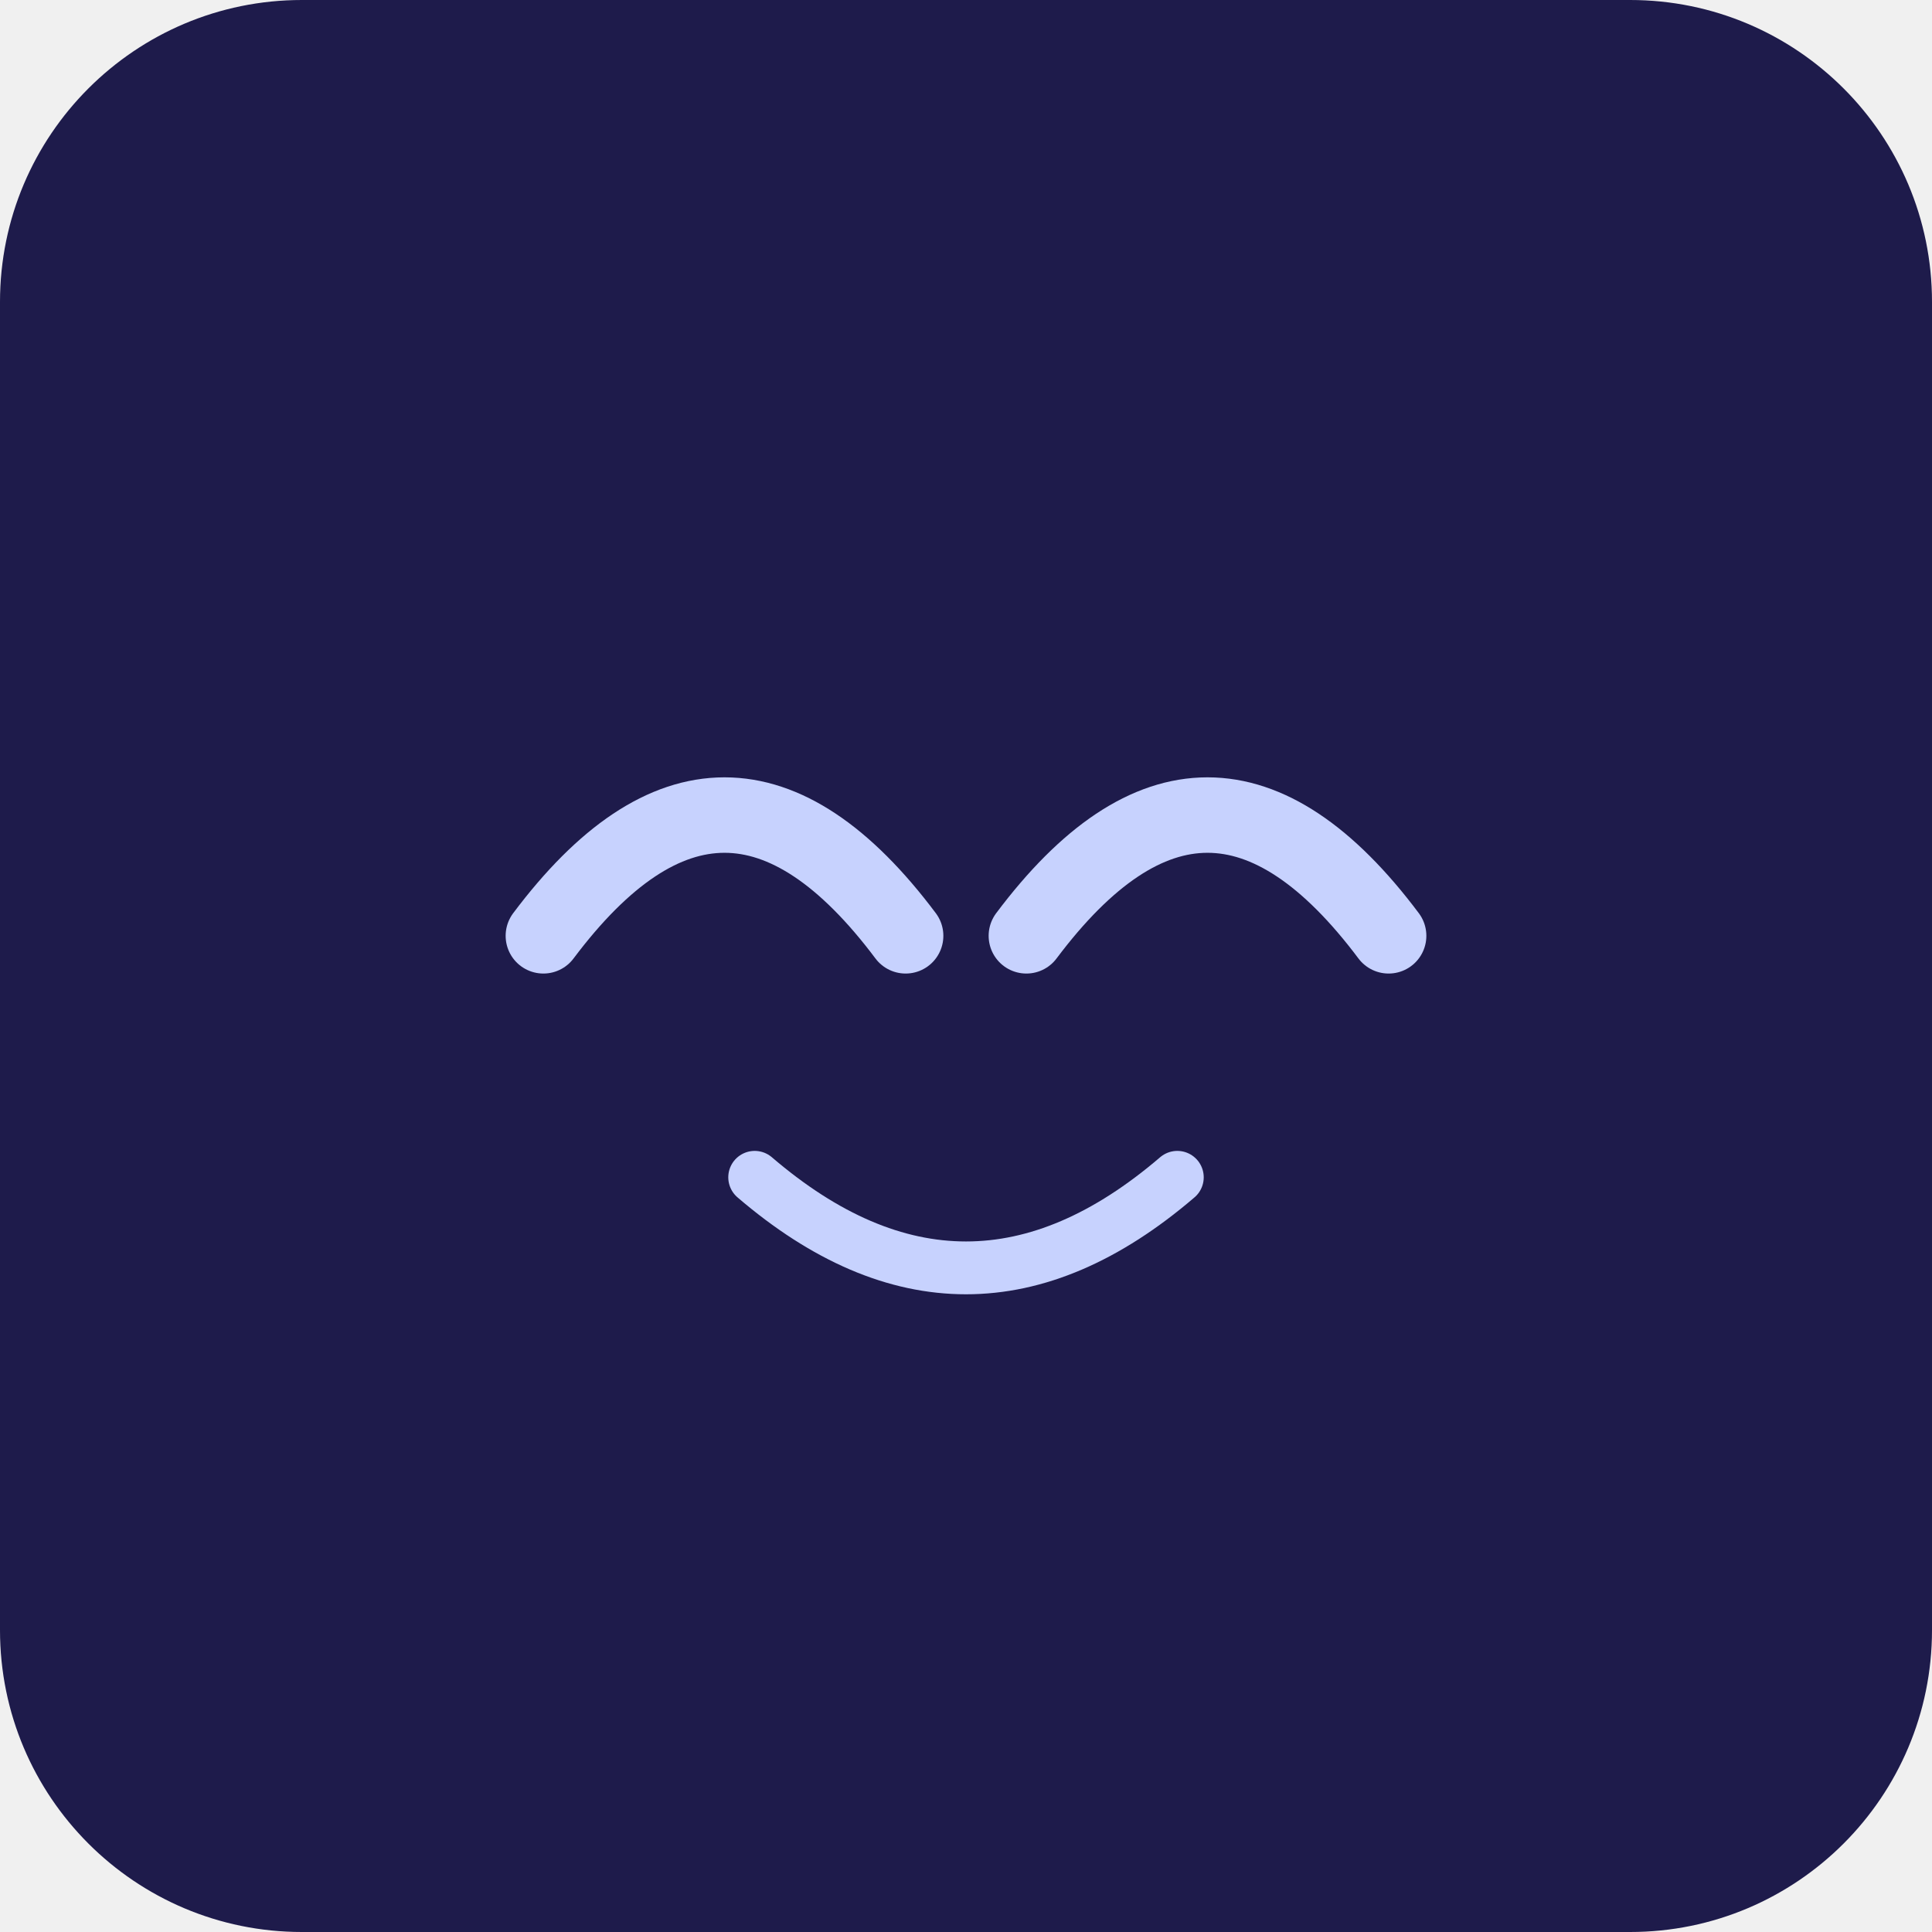
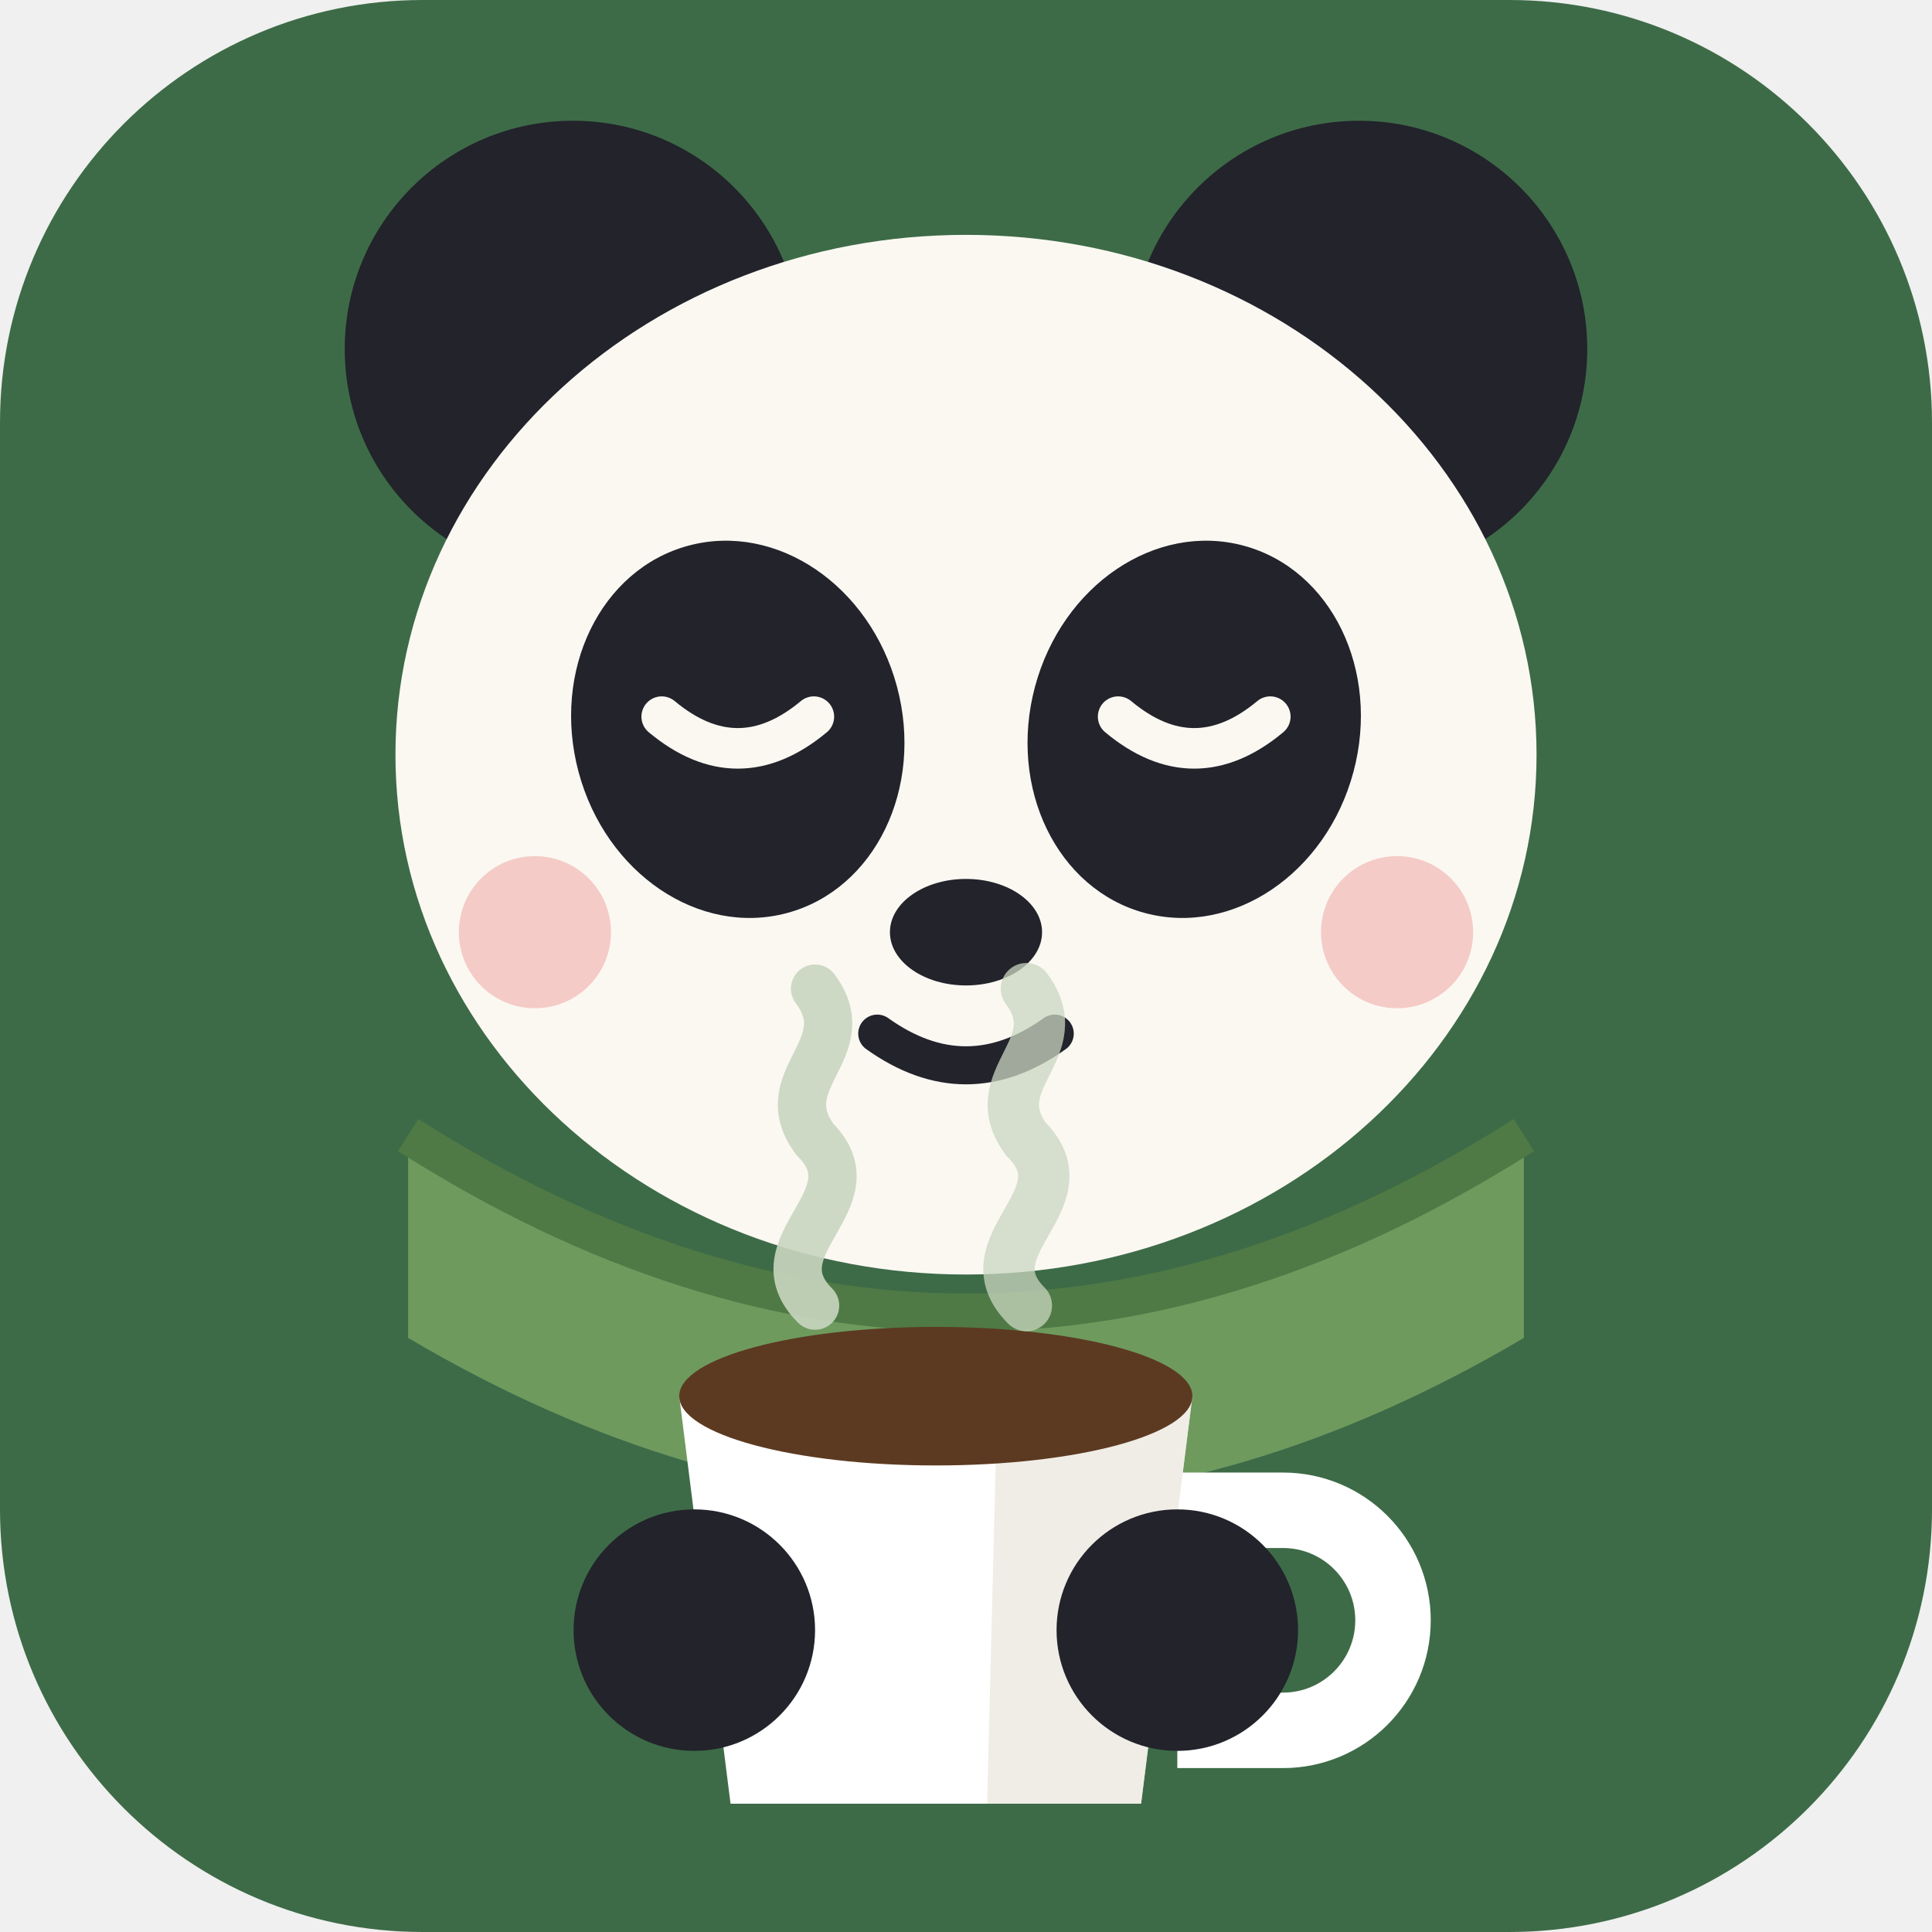
<svg xmlns="http://www.w3.org/2000/svg" viewBox="0 0 128 128" width="128" height="128">
-   <rect width="128" height="128" fill="#1E1B4B" rx="20" />
-   <path d="M36 62 Q48 46 60 62" stroke="#C7D2FE" stroke-width="5" fill="none" stroke-linecap="round" />
-   <path d="M68 62 Q80 46 92 62" stroke="#C7D2FE" stroke-width="5" fill="none" stroke-linecap="round" />
-   <path d="M50 78 Q64 90 78 78" stroke="#C7D2FE" stroke-width="3.5" fill="none" stroke-linecap="round" />
+   <rect width="128" height="128" rx="28" fill="#3D6B47" />
+   <circle cx="37.96" cy="23.12" r="15.12" fill="#22232B" />
+   <circle cx="90.04" cy="23.12" r="15.12" fill="#22232B" />
+   <ellipse cx="64.0" cy="50.0" rx="37.8" ry="34.44" fill="#FBF8F2" />
+   <path d="M27.04 75.2 Q64.0 98.72 100.96 75.2 L100.96 88.64 Q64.0 110.48 27.04 88.64 Z" fill="#6E9A5E" />
+   <path d="M27.04 75.2 Q64.0 98.72 100.96 75.2" stroke="#4F7A45" stroke-width="2.52" fill="none" />
+   <ellipse cx="48.88" cy="48.32" rx="10.92" ry="12.6" fill="#22232B" transform="rotate(-15 48.88 48.32)" />
+   <ellipse cx="79.12" cy="48.32" rx="10.92" ry="12.6" fill="#22232B" transform="rotate(15 79.12 48.32)" />
+   <path d="M43.84 47.48 Q48.88 51.68 53.92 47.48" stroke="#FBF8F2" stroke-width="2.688" fill="none" stroke-linecap="round" />
+   <path d="M74.08 47.48 Q79.12 51.68 84.16 47.48" stroke="#FBF8F2" stroke-width="2.688" fill="none" stroke-linecap="round" />
+   <ellipse cx="64.0" cy="61.76" rx="5.04" ry="3.528" fill="#22232B" />
+   <path d="M58.12 68.48 Q64.0 72.68 69.88 68.48" stroke="#22232B" stroke-width="2.52" fill="none" stroke-linecap="round" />
+   <circle cx="35.44" cy="61.76" r="5.04" fill="#F2B8B5" opacity="0.7" />
+   <circle cx="92.56" cy="61.76" r="5.04" fill="#F2B8B5" opacity="0.7" />
+   <path d="M78.0 100.06 h7 a7.29 7.29 0 0 1 0 14.58 h-7" fill="none" stroke="#FFFFFF" stroke-width="5" />
+   <path d="M45.0 92.5 h34 l-3.4 27 h-27.2 z" fill="#FFFFFF" />
+   <path d="M66.08 92.5 h12.92 l-3.4 27 h-10.2 z" fill="#E6E1D6" opacity="0.6" />
+   <ellipse cx="62" cy="92.5" rx="17.0" ry="4.59" fill="#5C3A21" />
+   <circle cx="46.0" cy="108" r="8" fill="#22232B" />
+   <circle cx="78.0" cy="108" r="8" fill="#22232B" />
+   <path d="M54 86.5 c-4 -4 4 -7 0 -11 c-3 -4 3 -6 0 -10" stroke="#C9D6C0" stroke-width="3.2" fill="none" stroke-linecap="round" opacity="0.9" />
+   <path d="M68 86.5 c-4 -4 4 -7 0 -11 c-3 -4 3 -6 0 -10" stroke="#C9D6C0" stroke-width="3.4" fill="none" stroke-linecap="round" opacity="0.75" />
</svg>
